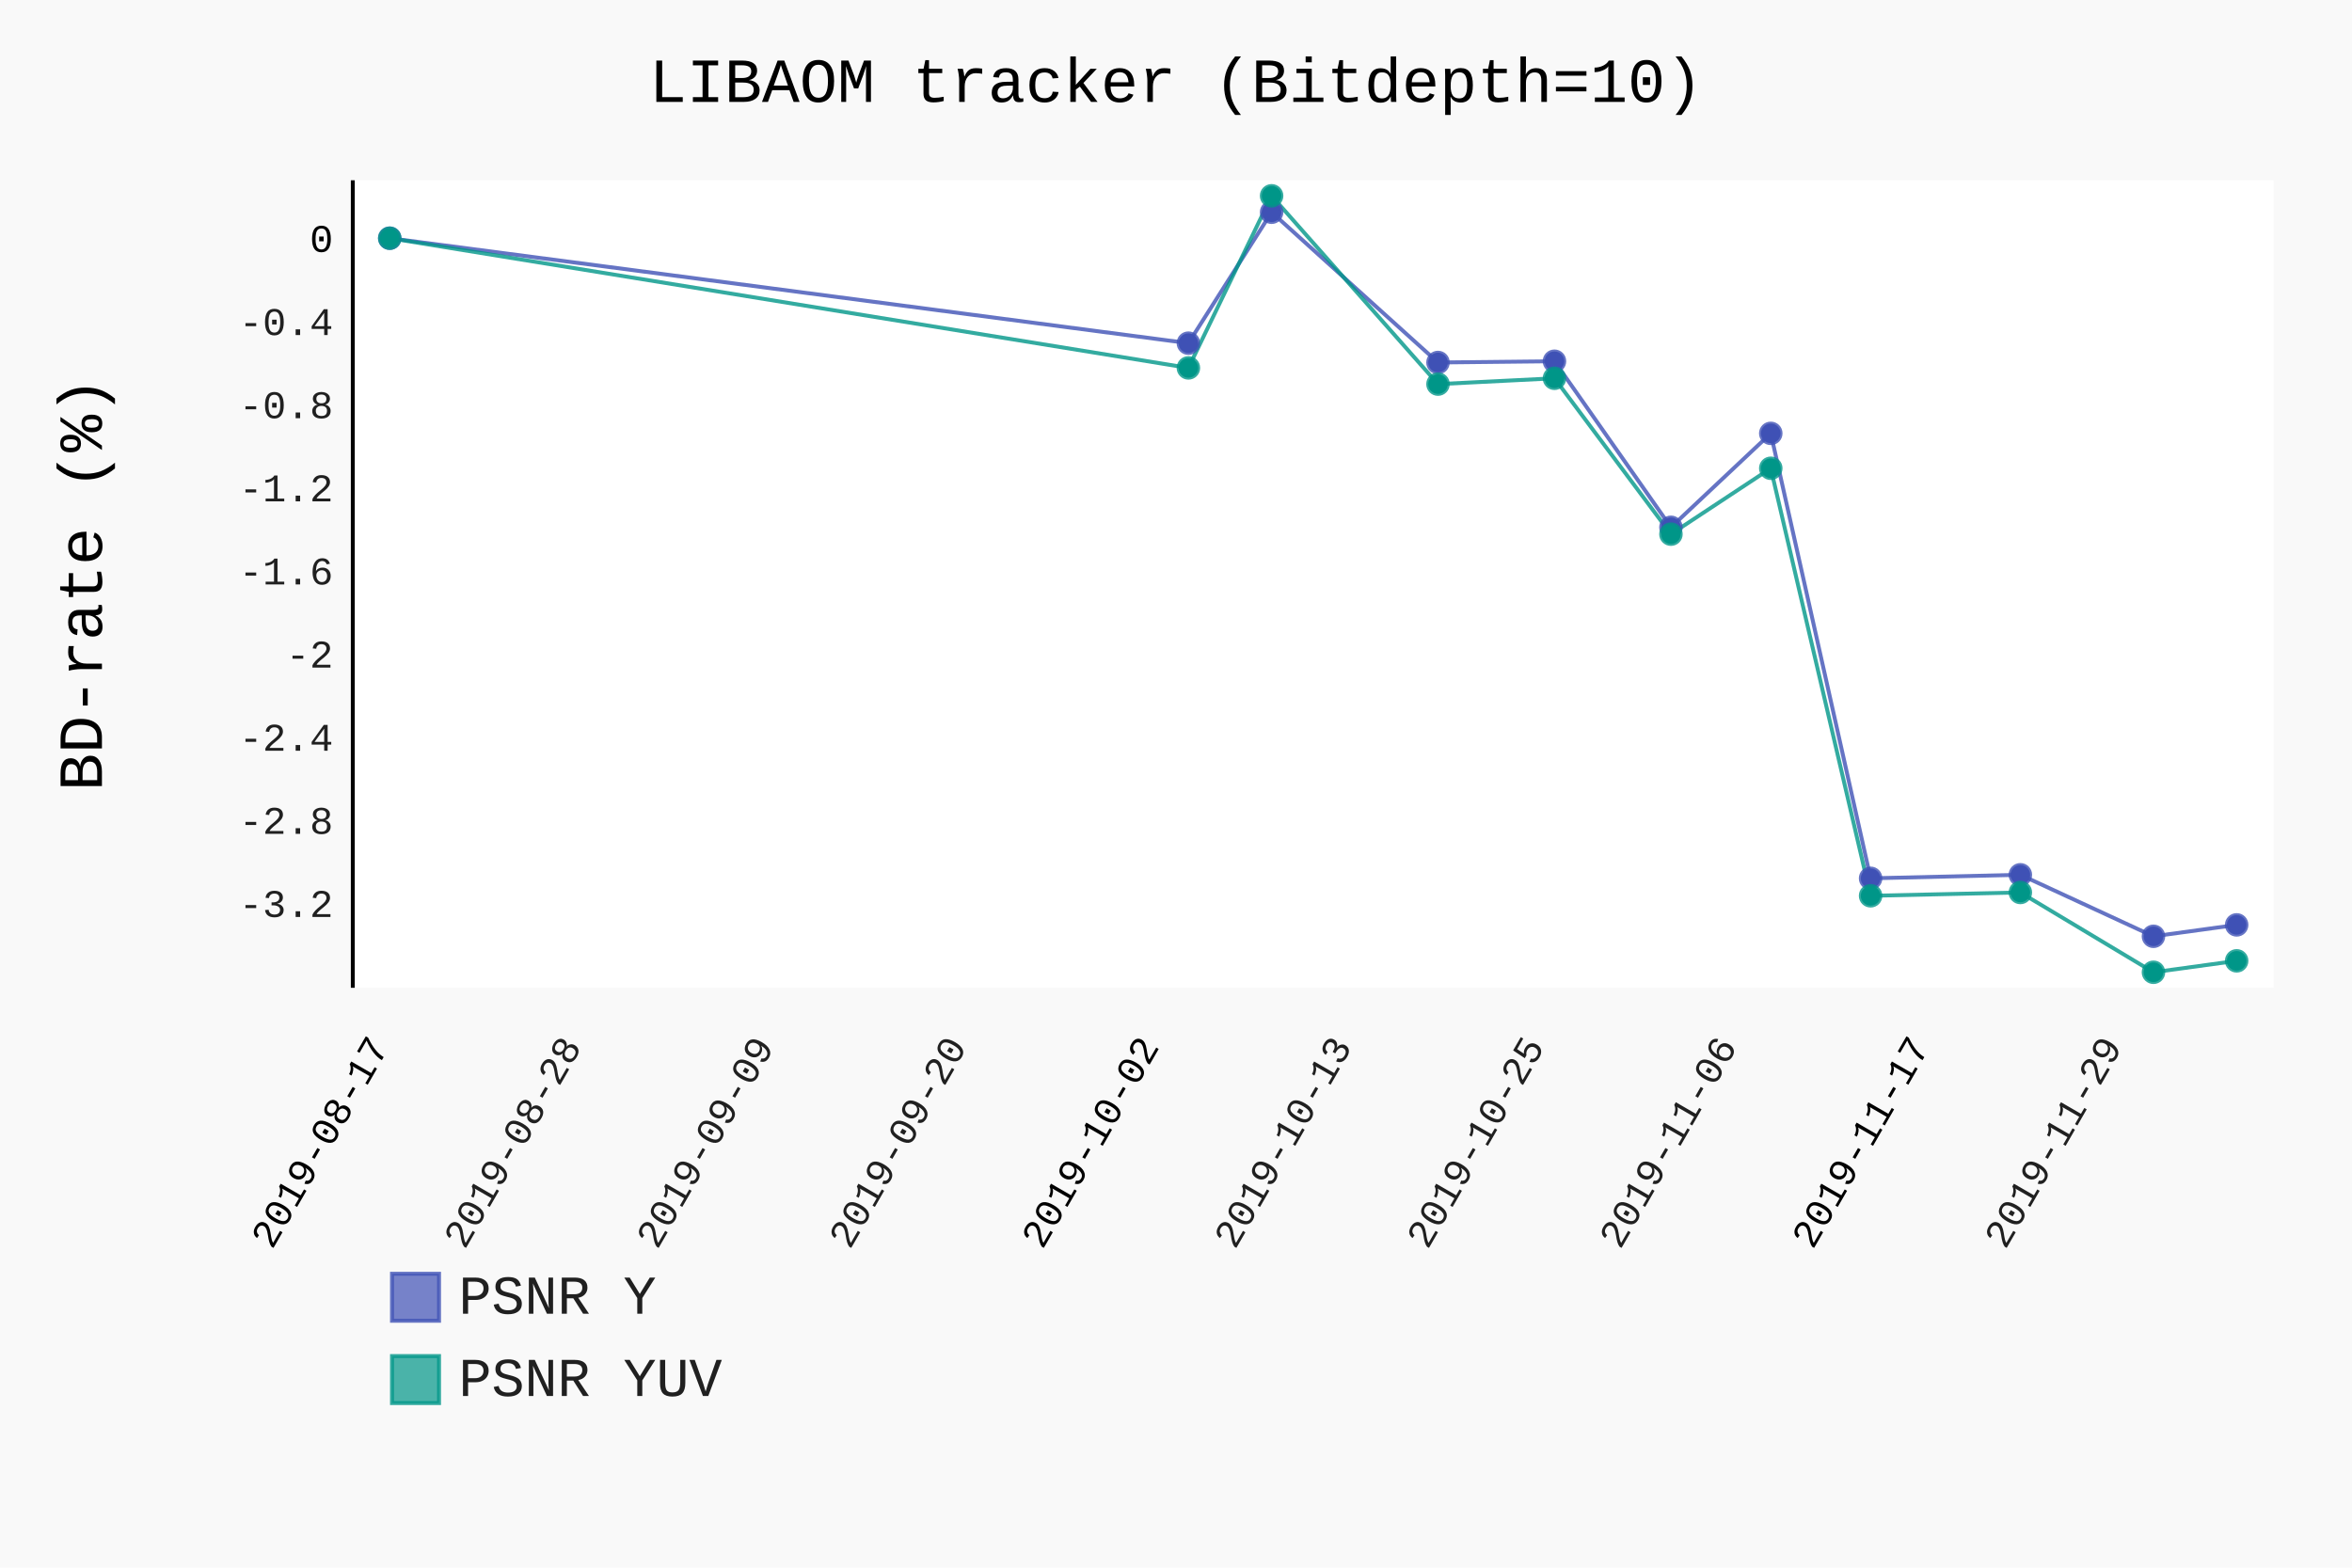
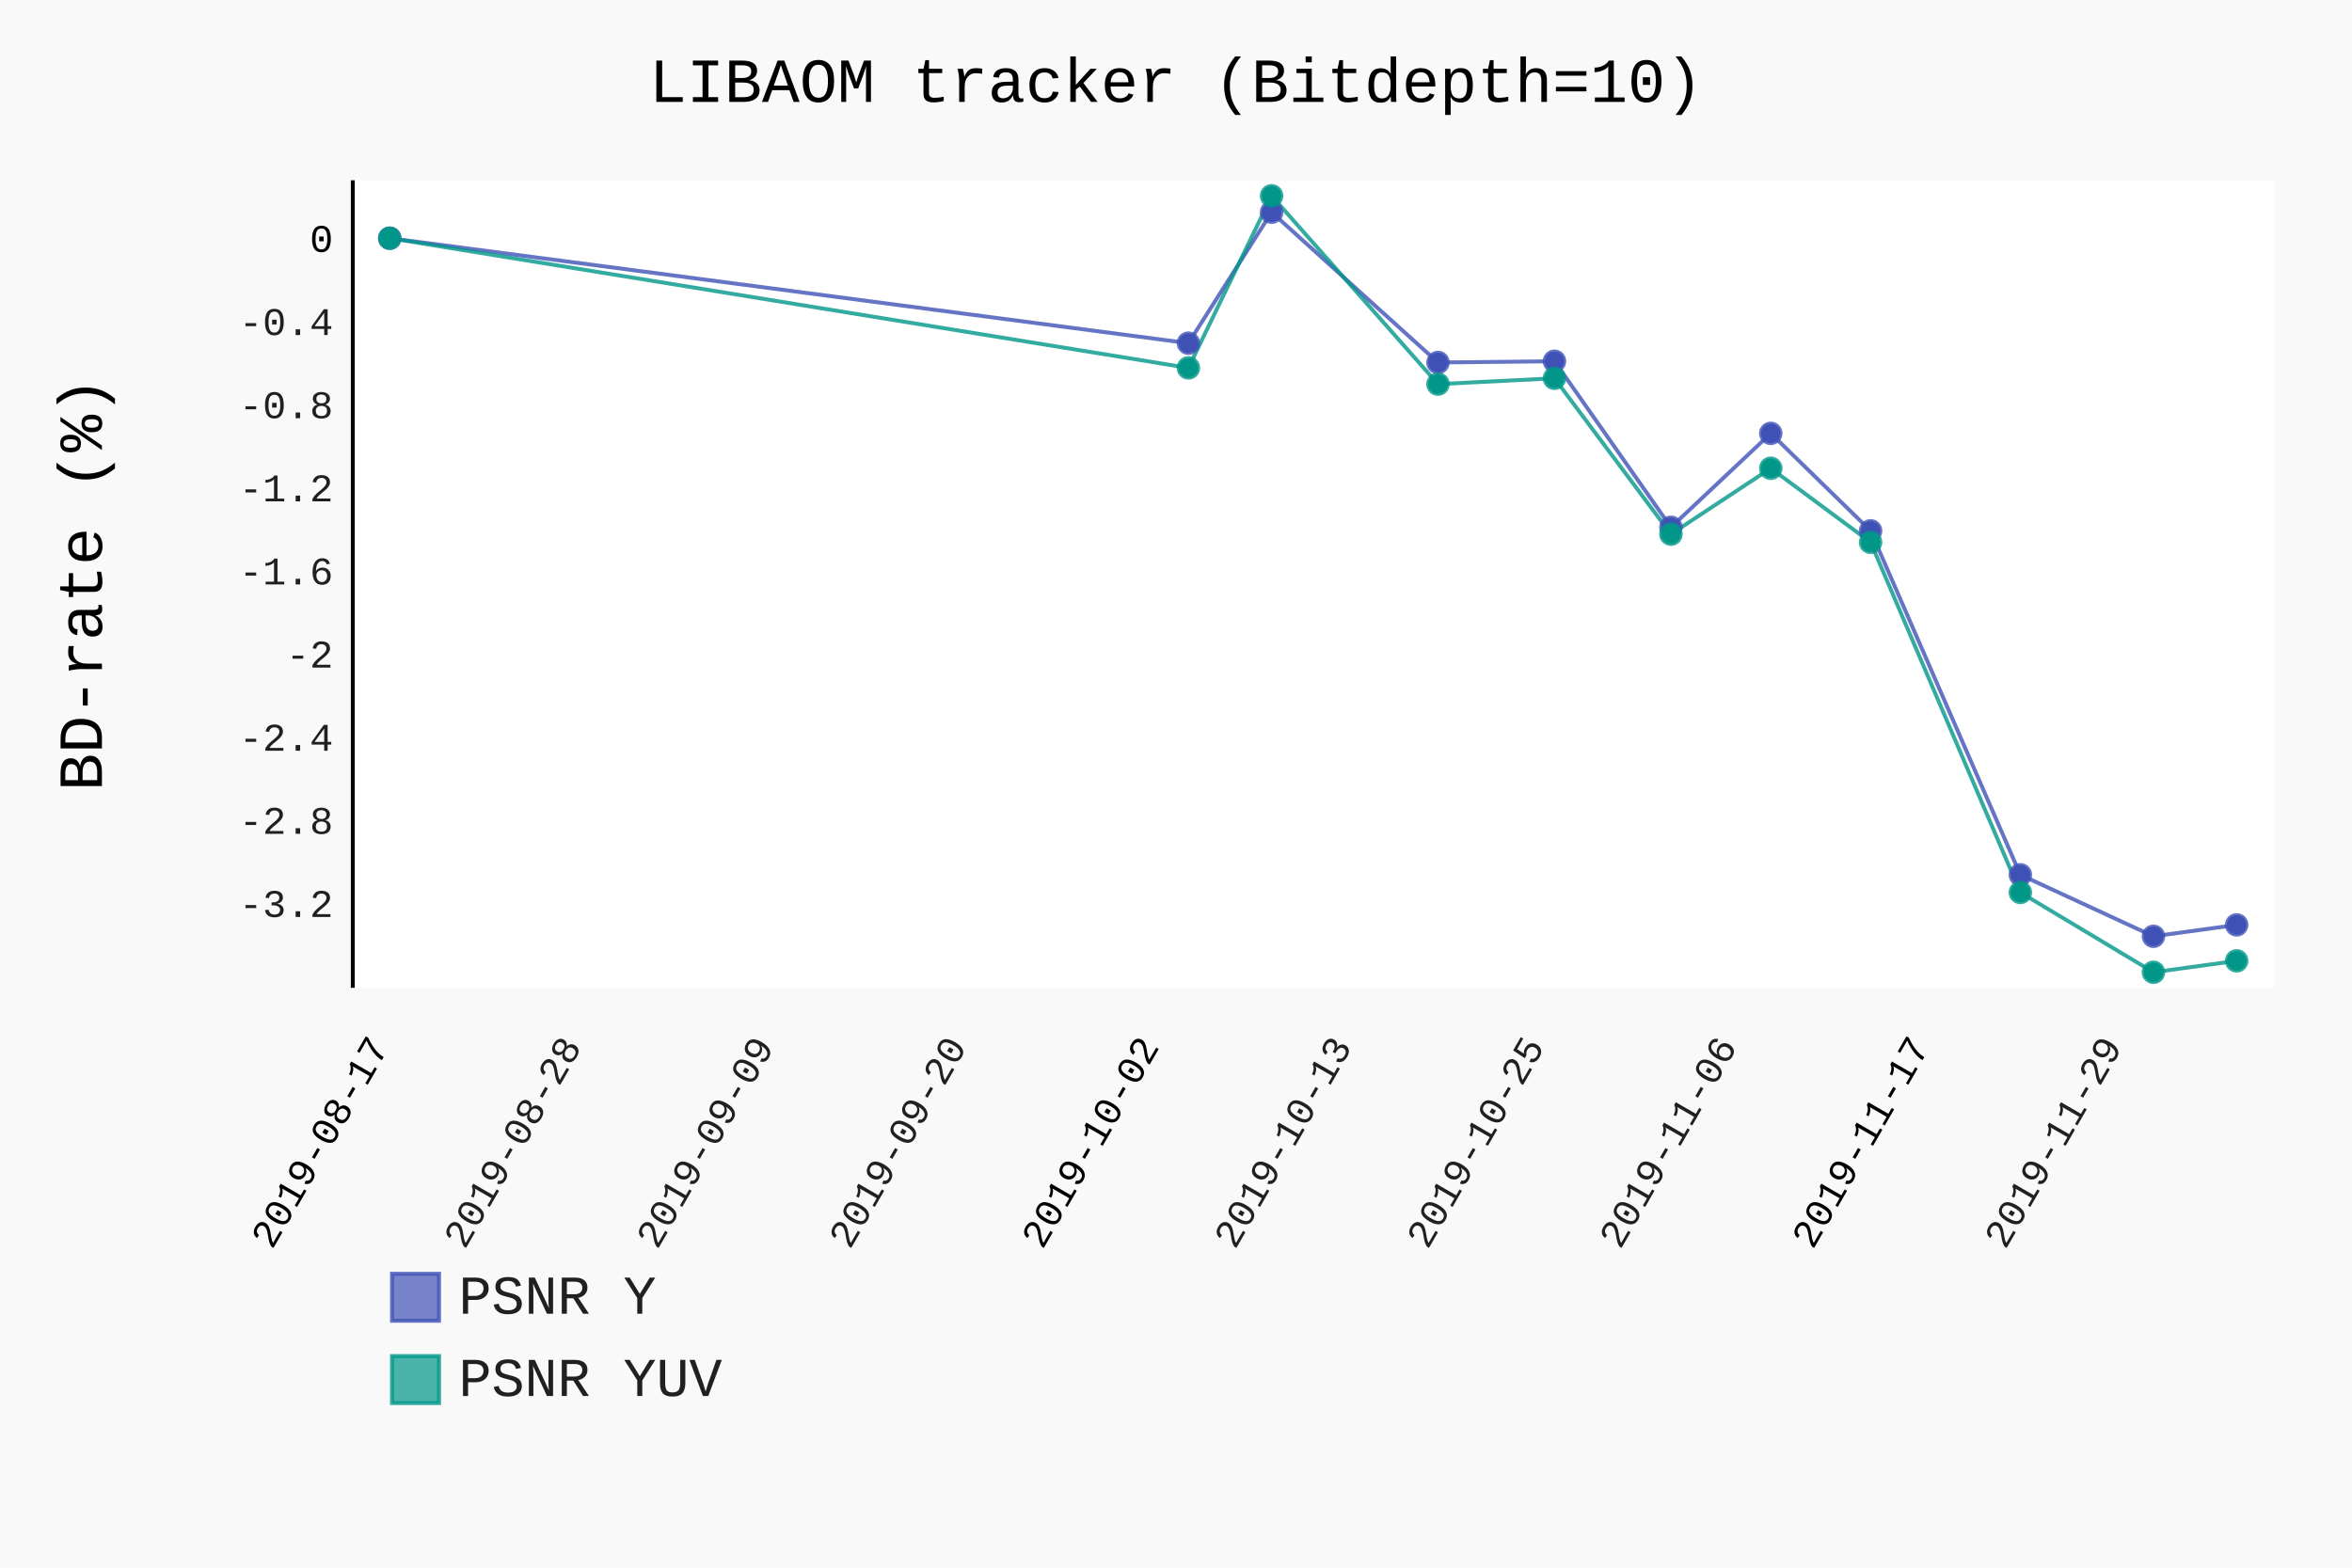
- <svg xmlns="http://www.w3.org/2000/svg" id="chart-671e114f-a53e-488c-8727-b857ece1bd67" class="pygal-chart" viewBox="0 0 600 400">
+ <svg xmlns="http://www.w3.org/2000/svg" id="chart-4f4c9f22-93f4-446d-9aed-74125db4d99a" class="pygal-chart" viewBox="0 0 600 400">
  <defs>
-     <style type="text/css">#chart-671e114f-a53e-488c-8727-b857ece1bd67{-webkit-user-select:none;-webkit-font-smoothing:antialiased;font-family:Consolas,"Liberation Mono",Menlo,Courier,monospace}#chart-671e114f-a53e-488c-8727-b857ece1bd67 .title{font-family:Consolas,"Liberation Mono",Menlo,Courier,monospace;font-size:16px}#chart-671e114f-a53e-488c-8727-b857ece1bd67 .legends .legend text{font-family:Consolas,"Liberation Mono",Menlo,Courier,monospace;font-size:14px}#chart-671e114f-a53e-488c-8727-b857ece1bd67 .axis text{font-family:Consolas,"Liberation Mono",Menlo,Courier,monospace;font-size:10px}#chart-671e114f-a53e-488c-8727-b857ece1bd67 .axis text.major{font-family:Consolas,"Liberation Mono",Menlo,Courier,monospace;font-size:10px}#chart-671e114f-a53e-488c-8727-b857ece1bd67 .text-overlay text.value{font-family:Consolas,"Liberation Mono",Menlo,Courier,monospace;font-size:16px}#chart-671e114f-a53e-488c-8727-b857ece1bd67 .text-overlay text.label{font-family:Consolas,"Liberation Mono",Menlo,Courier,monospace;font-size:10px}#chart-671e114f-a53e-488c-8727-b857ece1bd67 .tooltip{font-family:Consolas,"Liberation Mono",Menlo,Courier,monospace;font-size:14px}#chart-671e114f-a53e-488c-8727-b857ece1bd67 text.no_data{font-family:Consolas,"Liberation Mono",Menlo,Courier,monospace;font-size:64px}
- #chart-671e114f-a53e-488c-8727-b857ece1bd67{background-color:rgba(249,249,249,1)}#chart-671e114f-a53e-488c-8727-b857ece1bd67 path,#chart-671e114f-a53e-488c-8727-b857ece1bd67 line,#chart-671e114f-a53e-488c-8727-b857ece1bd67 rect,#chart-671e114f-a53e-488c-8727-b857ece1bd67 circle{-webkit-transition:150ms;-moz-transition:150ms;transition:150ms}#chart-671e114f-a53e-488c-8727-b857ece1bd67 .graph &gt; .background{fill:rgba(249,249,249,1)}#chart-671e114f-a53e-488c-8727-b857ece1bd67 .plot &gt; .background{fill:rgba(255,255,255,1)}#chart-671e114f-a53e-488c-8727-b857ece1bd67 .graph{fill:rgba(0,0,0,.87)}#chart-671e114f-a53e-488c-8727-b857ece1bd67 text.no_data{fill:rgba(0,0,0,1)}#chart-671e114f-a53e-488c-8727-b857ece1bd67 .title{fill:rgba(0,0,0,1)}#chart-671e114f-a53e-488c-8727-b857ece1bd67 .legends .legend text{fill:rgba(0,0,0,.87)}#chart-671e114f-a53e-488c-8727-b857ece1bd67 .legends .legend:hover text{fill:rgba(0,0,0,1)}#chart-671e114f-a53e-488c-8727-b857ece1bd67 .axis .line{stroke:rgba(0,0,0,1)}#chart-671e114f-a53e-488c-8727-b857ece1bd67 .axis .guide.line{stroke:rgba(0,0,0,.54)}#chart-671e114f-a53e-488c-8727-b857ece1bd67 .axis .major.line{stroke:rgba(0,0,0,.87)}#chart-671e114f-a53e-488c-8727-b857ece1bd67 .axis text.major{fill:rgba(0,0,0,1)}#chart-671e114f-a53e-488c-8727-b857ece1bd67 .axis.y .guides:hover .guide.line,#chart-671e114f-a53e-488c-8727-b857ece1bd67 .line-graph .axis.x .guides:hover .guide.line,#chart-671e114f-a53e-488c-8727-b857ece1bd67 .stackedline-graph .axis.x .guides:hover .guide.line,#chart-671e114f-a53e-488c-8727-b857ece1bd67 .xy-graph .axis.x .guides:hover .guide.line{stroke:rgba(0,0,0,1)}#chart-671e114f-a53e-488c-8727-b857ece1bd67 .axis .guides:hover text{fill:rgba(0,0,0,1)}#chart-671e114f-a53e-488c-8727-b857ece1bd67 .reactive{fill-opacity:.7;stroke-opacity:.8}#chart-671e114f-a53e-488c-8727-b857ece1bd67 .ci{stroke:rgba(0,0,0,.87)}#chart-671e114f-a53e-488c-8727-b857ece1bd67 .reactive.active,#chart-671e114f-a53e-488c-8727-b857ece1bd67 .active .reactive{fill-opacity:.8;stroke-opacity:.9;stroke-width:4}#chart-671e114f-a53e-488c-8727-b857ece1bd67 .ci .reactive.active{stroke-width:1.5}#chart-671e114f-a53e-488c-8727-b857ece1bd67 .series text{fill:rgba(0,0,0,1)}#chart-671e114f-a53e-488c-8727-b857ece1bd67 .tooltip rect{fill:rgba(255,255,255,1);stroke:rgba(0,0,0,1);-webkit-transition:opacity 150ms;-moz-transition:opacity 150ms;transition:opacity 150ms}#chart-671e114f-a53e-488c-8727-b857ece1bd67 .tooltip .label{fill:rgba(0,0,0,.87)}#chart-671e114f-a53e-488c-8727-b857ece1bd67 .tooltip .label{fill:rgba(0,0,0,.87)}#chart-671e114f-a53e-488c-8727-b857ece1bd67 .tooltip .legend{font-size:.8em;fill:rgba(0,0,0,.54)}#chart-671e114f-a53e-488c-8727-b857ece1bd67 .tooltip .x_label{font-size:.6em;fill:rgba(0,0,0,1)}#chart-671e114f-a53e-488c-8727-b857ece1bd67 .tooltip .xlink{font-size:.5em;text-decoration:underline}#chart-671e114f-a53e-488c-8727-b857ece1bd67 .tooltip .value{font-size:1.5em}#chart-671e114f-a53e-488c-8727-b857ece1bd67 .bound{font-size:.5em}#chart-671e114f-a53e-488c-8727-b857ece1bd67 .max-value{font-size:.75em;fill:rgba(0,0,0,.54)}#chart-671e114f-a53e-488c-8727-b857ece1bd67 .map-element{fill:rgba(255,255,255,1);stroke:rgba(0,0,0,.54) !important}#chart-671e114f-a53e-488c-8727-b857ece1bd67 .map-element .reactive{fill-opacity:inherit;stroke-opacity:inherit}#chart-671e114f-a53e-488c-8727-b857ece1bd67 .color-0,#chart-671e114f-a53e-488c-8727-b857ece1bd67 .color-0 a:visited{stroke:#F44336;fill:#F44336}#chart-671e114f-a53e-488c-8727-b857ece1bd67 .color-1,#chart-671e114f-a53e-488c-8727-b857ece1bd67 .color-1 a:visited{stroke:#3F51B5;fill:#3F51B5}#chart-671e114f-a53e-488c-8727-b857ece1bd67 .color-2,#chart-671e114f-a53e-488c-8727-b857ece1bd67 .color-2 a:visited{stroke:#009688;fill:#009688}#chart-671e114f-a53e-488c-8727-b857ece1bd67 .text-overlay .color-0 text{fill:black}#chart-671e114f-a53e-488c-8727-b857ece1bd67 .text-overlay .color-1 text{fill:black}#chart-671e114f-a53e-488c-8727-b857ece1bd67 .text-overlay .color-2 text{fill:black}
- #chart-671e114f-a53e-488c-8727-b857ece1bd67 text.no_data{text-anchor:middle}#chart-671e114f-a53e-488c-8727-b857ece1bd67 .guide.line{fill:none}#chart-671e114f-a53e-488c-8727-b857ece1bd67 .centered{text-anchor:middle}#chart-671e114f-a53e-488c-8727-b857ece1bd67 .title{text-anchor:middle}#chart-671e114f-a53e-488c-8727-b857ece1bd67 .legends .legend text{fill-opacity:1}#chart-671e114f-a53e-488c-8727-b857ece1bd67 .axis.x text{text-anchor:middle}#chart-671e114f-a53e-488c-8727-b857ece1bd67 .axis.x:not(.web) text[transform]{text-anchor:start}#chart-671e114f-a53e-488c-8727-b857ece1bd67 .axis.x:not(.web) text[transform].backwards{text-anchor:end}#chart-671e114f-a53e-488c-8727-b857ece1bd67 .axis.y text{text-anchor:end}#chart-671e114f-a53e-488c-8727-b857ece1bd67 .axis.y text[transform].backwards{text-anchor:start}#chart-671e114f-a53e-488c-8727-b857ece1bd67 .axis.y2 text{text-anchor:start}#chart-671e114f-a53e-488c-8727-b857ece1bd67 .axis.y2 text[transform].backwards{text-anchor:end}#chart-671e114f-a53e-488c-8727-b857ece1bd67 .axis .guide.line{stroke-dasharray:4,4}#chart-671e114f-a53e-488c-8727-b857ece1bd67 .axis .major.guide.line{stroke-dasharray:6,6}#chart-671e114f-a53e-488c-8727-b857ece1bd67 .horizontal .axis.y .guide.line,#chart-671e114f-a53e-488c-8727-b857ece1bd67 .horizontal .axis.y2 .guide.line,#chart-671e114f-a53e-488c-8727-b857ece1bd67 .vertical .axis.x .guide.line{opacity:0}#chart-671e114f-a53e-488c-8727-b857ece1bd67 .horizontal .axis.always_show .guide.line,#chart-671e114f-a53e-488c-8727-b857ece1bd67 .vertical .axis.always_show .guide.line{opacity:1 !important}#chart-671e114f-a53e-488c-8727-b857ece1bd67 .axis.y .guides:hover .guide.line,#chart-671e114f-a53e-488c-8727-b857ece1bd67 .axis.y2 .guides:hover .guide.line,#chart-671e114f-a53e-488c-8727-b857ece1bd67 .axis.x .guides:hover .guide.line{opacity:1}#chart-671e114f-a53e-488c-8727-b857ece1bd67 .axis .guides:hover text{opacity:1}#chart-671e114f-a53e-488c-8727-b857ece1bd67 .nofill{fill:none}#chart-671e114f-a53e-488c-8727-b857ece1bd67 .subtle-fill{fill-opacity:.2}#chart-671e114f-a53e-488c-8727-b857ece1bd67 .dot{stroke-width:1px;fill-opacity:1}#chart-671e114f-a53e-488c-8727-b857ece1bd67 .dot.active{stroke-width:5px}#chart-671e114f-a53e-488c-8727-b857ece1bd67 .dot.negative{fill:transparent}#chart-671e114f-a53e-488c-8727-b857ece1bd67 text,#chart-671e114f-a53e-488c-8727-b857ece1bd67 tspan{stroke:none !important}#chart-671e114f-a53e-488c-8727-b857ece1bd67 .series text.active{opacity:1}#chart-671e114f-a53e-488c-8727-b857ece1bd67 .tooltip rect{fill-opacity:.95;stroke-width:.5}#chart-671e114f-a53e-488c-8727-b857ece1bd67 .tooltip text{fill-opacity:1}#chart-671e114f-a53e-488c-8727-b857ece1bd67 .showable{visibility:hidden}#chart-671e114f-a53e-488c-8727-b857ece1bd67 .showable.shown{visibility:visible}#chart-671e114f-a53e-488c-8727-b857ece1bd67 .gauge-background{fill:rgba(229,229,229,1);stroke:none}#chart-671e114f-a53e-488c-8727-b857ece1bd67 .bg-lines{stroke:rgba(249,249,249,1);stroke-width:2px}</style>
+     <style type="text/css">#chart-4f4c9f22-93f4-446d-9aed-74125db4d99a{-webkit-user-select:none;-webkit-font-smoothing:antialiased;font-family:Consolas,"Liberation Mono",Menlo,Courier,monospace}#chart-4f4c9f22-93f4-446d-9aed-74125db4d99a .title{font-family:Consolas,"Liberation Mono",Menlo,Courier,monospace;font-size:16px}#chart-4f4c9f22-93f4-446d-9aed-74125db4d99a .legends .legend text{font-family:Consolas,"Liberation Mono",Menlo,Courier,monospace;font-size:14px}#chart-4f4c9f22-93f4-446d-9aed-74125db4d99a .axis text{font-family:Consolas,"Liberation Mono",Menlo,Courier,monospace;font-size:10px}#chart-4f4c9f22-93f4-446d-9aed-74125db4d99a .axis text.major{font-family:Consolas,"Liberation Mono",Menlo,Courier,monospace;font-size:10px}#chart-4f4c9f22-93f4-446d-9aed-74125db4d99a .text-overlay text.value{font-family:Consolas,"Liberation Mono",Menlo,Courier,monospace;font-size:16px}#chart-4f4c9f22-93f4-446d-9aed-74125db4d99a .text-overlay text.label{font-family:Consolas,"Liberation Mono",Menlo,Courier,monospace;font-size:10px}#chart-4f4c9f22-93f4-446d-9aed-74125db4d99a .tooltip{font-family:Consolas,"Liberation Mono",Menlo,Courier,monospace;font-size:14px}#chart-4f4c9f22-93f4-446d-9aed-74125db4d99a text.no_data{font-family:Consolas,"Liberation Mono",Menlo,Courier,monospace;font-size:64px}
+ #chart-4f4c9f22-93f4-446d-9aed-74125db4d99a{background-color:rgba(249,249,249,1)}#chart-4f4c9f22-93f4-446d-9aed-74125db4d99a path,#chart-4f4c9f22-93f4-446d-9aed-74125db4d99a line,#chart-4f4c9f22-93f4-446d-9aed-74125db4d99a rect,#chart-4f4c9f22-93f4-446d-9aed-74125db4d99a circle{-webkit-transition:150ms;-moz-transition:150ms;transition:150ms}#chart-4f4c9f22-93f4-446d-9aed-74125db4d99a .graph &gt; .background{fill:rgba(249,249,249,1)}#chart-4f4c9f22-93f4-446d-9aed-74125db4d99a .plot &gt; .background{fill:rgba(255,255,255,1)}#chart-4f4c9f22-93f4-446d-9aed-74125db4d99a .graph{fill:rgba(0,0,0,.87)}#chart-4f4c9f22-93f4-446d-9aed-74125db4d99a text.no_data{fill:rgba(0,0,0,1)}#chart-4f4c9f22-93f4-446d-9aed-74125db4d99a .title{fill:rgba(0,0,0,1)}#chart-4f4c9f22-93f4-446d-9aed-74125db4d99a .legends .legend text{fill:rgba(0,0,0,.87)}#chart-4f4c9f22-93f4-446d-9aed-74125db4d99a .legends .legend:hover text{fill:rgba(0,0,0,1)}#chart-4f4c9f22-93f4-446d-9aed-74125db4d99a .axis .line{stroke:rgba(0,0,0,1)}#chart-4f4c9f22-93f4-446d-9aed-74125db4d99a .axis .guide.line{stroke:rgba(0,0,0,.54)}#chart-4f4c9f22-93f4-446d-9aed-74125db4d99a .axis .major.line{stroke:rgba(0,0,0,.87)}#chart-4f4c9f22-93f4-446d-9aed-74125db4d99a .axis text.major{fill:rgba(0,0,0,1)}#chart-4f4c9f22-93f4-446d-9aed-74125db4d99a .axis.y .guides:hover .guide.line,#chart-4f4c9f22-93f4-446d-9aed-74125db4d99a .line-graph .axis.x .guides:hover .guide.line,#chart-4f4c9f22-93f4-446d-9aed-74125db4d99a .stackedline-graph .axis.x .guides:hover .guide.line,#chart-4f4c9f22-93f4-446d-9aed-74125db4d99a .xy-graph .axis.x .guides:hover .guide.line{stroke:rgba(0,0,0,1)}#chart-4f4c9f22-93f4-446d-9aed-74125db4d99a .axis .guides:hover text{fill:rgba(0,0,0,1)}#chart-4f4c9f22-93f4-446d-9aed-74125db4d99a .reactive{fill-opacity:.7;stroke-opacity:.8}#chart-4f4c9f22-93f4-446d-9aed-74125db4d99a .ci{stroke:rgba(0,0,0,.87)}#chart-4f4c9f22-93f4-446d-9aed-74125db4d99a .reactive.active,#chart-4f4c9f22-93f4-446d-9aed-74125db4d99a .active .reactive{fill-opacity:.8;stroke-opacity:.9;stroke-width:4}#chart-4f4c9f22-93f4-446d-9aed-74125db4d99a .ci .reactive.active{stroke-width:1.5}#chart-4f4c9f22-93f4-446d-9aed-74125db4d99a .series text{fill:rgba(0,0,0,1)}#chart-4f4c9f22-93f4-446d-9aed-74125db4d99a .tooltip rect{fill:rgba(255,255,255,1);stroke:rgba(0,0,0,1);-webkit-transition:opacity 150ms;-moz-transition:opacity 150ms;transition:opacity 150ms}#chart-4f4c9f22-93f4-446d-9aed-74125db4d99a .tooltip .label{fill:rgba(0,0,0,.87)}#chart-4f4c9f22-93f4-446d-9aed-74125db4d99a .tooltip .label{fill:rgba(0,0,0,.87)}#chart-4f4c9f22-93f4-446d-9aed-74125db4d99a .tooltip .legend{font-size:.8em;fill:rgba(0,0,0,.54)}#chart-4f4c9f22-93f4-446d-9aed-74125db4d99a .tooltip .x_label{font-size:.6em;fill:rgba(0,0,0,1)}#chart-4f4c9f22-93f4-446d-9aed-74125db4d99a .tooltip .xlink{font-size:.5em;text-decoration:underline}#chart-4f4c9f22-93f4-446d-9aed-74125db4d99a .tooltip .value{font-size:1.5em}#chart-4f4c9f22-93f4-446d-9aed-74125db4d99a .bound{font-size:.5em}#chart-4f4c9f22-93f4-446d-9aed-74125db4d99a .max-value{font-size:.75em;fill:rgba(0,0,0,.54)}#chart-4f4c9f22-93f4-446d-9aed-74125db4d99a .map-element{fill:rgba(255,255,255,1);stroke:rgba(0,0,0,.54) !important}#chart-4f4c9f22-93f4-446d-9aed-74125db4d99a .map-element .reactive{fill-opacity:inherit;stroke-opacity:inherit}#chart-4f4c9f22-93f4-446d-9aed-74125db4d99a .color-0,#chart-4f4c9f22-93f4-446d-9aed-74125db4d99a .color-0 a:visited{stroke:#F44336;fill:#F44336}#chart-4f4c9f22-93f4-446d-9aed-74125db4d99a .color-1,#chart-4f4c9f22-93f4-446d-9aed-74125db4d99a .color-1 a:visited{stroke:#3F51B5;fill:#3F51B5}#chart-4f4c9f22-93f4-446d-9aed-74125db4d99a .color-2,#chart-4f4c9f22-93f4-446d-9aed-74125db4d99a .color-2 a:visited{stroke:#009688;fill:#009688}#chart-4f4c9f22-93f4-446d-9aed-74125db4d99a .text-overlay .color-0 text{fill:black}#chart-4f4c9f22-93f4-446d-9aed-74125db4d99a .text-overlay .color-1 text{fill:black}#chart-4f4c9f22-93f4-446d-9aed-74125db4d99a .text-overlay .color-2 text{fill:black}
+ #chart-4f4c9f22-93f4-446d-9aed-74125db4d99a text.no_data{text-anchor:middle}#chart-4f4c9f22-93f4-446d-9aed-74125db4d99a .guide.line{fill:none}#chart-4f4c9f22-93f4-446d-9aed-74125db4d99a .centered{text-anchor:middle}#chart-4f4c9f22-93f4-446d-9aed-74125db4d99a .title{text-anchor:middle}#chart-4f4c9f22-93f4-446d-9aed-74125db4d99a .legends .legend text{fill-opacity:1}#chart-4f4c9f22-93f4-446d-9aed-74125db4d99a .axis.x text{text-anchor:middle}#chart-4f4c9f22-93f4-446d-9aed-74125db4d99a .axis.x:not(.web) text[transform]{text-anchor:start}#chart-4f4c9f22-93f4-446d-9aed-74125db4d99a .axis.x:not(.web) text[transform].backwards{text-anchor:end}#chart-4f4c9f22-93f4-446d-9aed-74125db4d99a .axis.y text{text-anchor:end}#chart-4f4c9f22-93f4-446d-9aed-74125db4d99a .axis.y text[transform].backwards{text-anchor:start}#chart-4f4c9f22-93f4-446d-9aed-74125db4d99a .axis.y2 text{text-anchor:start}#chart-4f4c9f22-93f4-446d-9aed-74125db4d99a .axis.y2 text[transform].backwards{text-anchor:end}#chart-4f4c9f22-93f4-446d-9aed-74125db4d99a .axis .guide.line{stroke-dasharray:4,4}#chart-4f4c9f22-93f4-446d-9aed-74125db4d99a .axis .major.guide.line{stroke-dasharray:6,6}#chart-4f4c9f22-93f4-446d-9aed-74125db4d99a .horizontal .axis.y .guide.line,#chart-4f4c9f22-93f4-446d-9aed-74125db4d99a .horizontal .axis.y2 .guide.line,#chart-4f4c9f22-93f4-446d-9aed-74125db4d99a .vertical .axis.x .guide.line{opacity:0}#chart-4f4c9f22-93f4-446d-9aed-74125db4d99a .horizontal .axis.always_show .guide.line,#chart-4f4c9f22-93f4-446d-9aed-74125db4d99a .vertical .axis.always_show .guide.line{opacity:1 !important}#chart-4f4c9f22-93f4-446d-9aed-74125db4d99a .axis.y .guides:hover .guide.line,#chart-4f4c9f22-93f4-446d-9aed-74125db4d99a .axis.y2 .guides:hover .guide.line,#chart-4f4c9f22-93f4-446d-9aed-74125db4d99a .axis.x .guides:hover .guide.line{opacity:1}#chart-4f4c9f22-93f4-446d-9aed-74125db4d99a .axis .guides:hover text{opacity:1}#chart-4f4c9f22-93f4-446d-9aed-74125db4d99a .nofill{fill:none}#chart-4f4c9f22-93f4-446d-9aed-74125db4d99a .subtle-fill{fill-opacity:.2}#chart-4f4c9f22-93f4-446d-9aed-74125db4d99a .dot{stroke-width:1px;fill-opacity:1}#chart-4f4c9f22-93f4-446d-9aed-74125db4d99a .dot.active{stroke-width:5px}#chart-4f4c9f22-93f4-446d-9aed-74125db4d99a .dot.negative{fill:transparent}#chart-4f4c9f22-93f4-446d-9aed-74125db4d99a text,#chart-4f4c9f22-93f4-446d-9aed-74125db4d99a tspan{stroke:none !important}#chart-4f4c9f22-93f4-446d-9aed-74125db4d99a .series text.active{opacity:1}#chart-4f4c9f22-93f4-446d-9aed-74125db4d99a .tooltip rect{fill-opacity:.95;stroke-width:.5}#chart-4f4c9f22-93f4-446d-9aed-74125db4d99a .tooltip text{fill-opacity:1}#chart-4f4c9f22-93f4-446d-9aed-74125db4d99a .showable{visibility:hidden}#chart-4f4c9f22-93f4-446d-9aed-74125db4d99a .showable.shown{visibility:visible}#chart-4f4c9f22-93f4-446d-9aed-74125db4d99a .gauge-background{fill:rgba(229,229,229,1);stroke:none}#chart-4f4c9f22-93f4-446d-9aed-74125db4d99a .bg-lines{stroke:rgba(249,249,249,1);stroke-width:2px}</style>
  </defs>
  <g class="graph datetimeline-graph vertical">
    <rect class="background" height="400" width="600" x="0" y="0" />
    <g class="plot" transform="translate(90, 46)">
      <rect class="background" height="206.038" width="490.0" x="0" y="0" />
      <g class="axis y">
        <g class="guides">
          <text class="" x="-5" y="187.971">-3.2</text>
        </g>
        <g class="guides">
          <text class="" x="-5" y="166.759">-2.8</text>
        </g>
        <g class="guides">
          <text class="" x="-5" y="145.548">-2.4</text>
        </g>
        <g class="guides">
          <text class="" x="-5" y="124.337">-2</text>
        </g>
        <g class="guides">
          <text class="" x="-5" y="103.125">-1.6</text>
        </g>
        <g class="guides">
          <text class="" x="-5" y="81.914">-1.2</text>
        </g>
        <g class="guides">
          <text class="" x="-5" y="60.703">-0.8</text>
        </g>
        <g class="guides">
          <text class="" x="-5" y="39.491">-0.4</text>
        </g>
        <g class="guides">
          <text class="major" x="-5" y="18.28">0</text>
        </g>
      </g>
      <g class="axis x">
        <path class="line" d="M0 0 v206.038" />
        <g class="guides">
          <path class="major guide line" d="M9.423 0 v206.038" />
          <text class="major backwards" x="9.423" y="221.038" transform="rotate(300 9.423077 221.0385)">2019-08-17</text>
        </g>
        <g class="guides">
          <path class="guide line" d="M58.551 0 v206.038" />
          <text class="backwards" x="58.551" y="221.038" transform="rotate(300 58.55073 221.0385)">2019-08-28</text>
        </g>
        <g class="guides">
          <path class="guide line" d="M107.678 0 v206.038" />
          <text class="backwards" x="107.678" y="221.038" transform="rotate(300 107.6784 221.0385)">2019-09-09</text>
        </g>
        <g class="guides">
          <path class="guide line" d="M156.806 0 v206.038" />
          <text class="backwards" x="156.806" y="221.038" transform="rotate(300 156.806 221.0385)">2019-09-20</text>
        </g>
        <g class="guides">
          <path class="major guide line" d="M205.934 0 v206.038" />
          <text class="major backwards" x="205.934" y="221.038" transform="rotate(300 205.9337 221.0385)">2019-10-02</text>
        </g>
        <g class="guides">
          <path class="guide line" d="M255.061 0 v206.038" />
          <text class="backwards" x="255.061" y="221.038" transform="rotate(300 255.0613 221.0385)">2019-10-13</text>
        </g>
        <g class="guides">
          <path class="guide line" d="M304.189 0 v206.038" />
          <text class="backwards" x="304.189" y="221.038" transform="rotate(300 304.189 221.0385)">2019-10-25</text>
        </g>
        <g class="guides">
          <path class="guide line" d="M353.317 0 v206.038" />
          <text class="backwards" x="353.317" y="221.038" transform="rotate(300 353.3166 221.0385)">2019-11-06</text>
        </g>
        <g class="guides">
          <path class="major guide line" d="M402.444 0 v206.038" />
          <text class="major backwards" x="402.444" y="221.038" transform="rotate(300 402.4443 221.0385)">2019-11-17</text>
        </g>
        <g class="guides">
          <path class="guide line" d="M451.572 0 v206.038" />
          <text class="backwards" x="451.572" y="221.038" transform="rotate(300 451.572 221.0385)">2019-11-29</text>
        </g>
      </g>
      <g class="series serie-0 color-0" />
      <g class="series serie-1 color-1">
-         <path class="line reactive nofill" d="M9.423 14.78 L213.165 41.559 234.388 8.152 276.835 46.491 306.547 46.173 336.26 88.542 361.727 64.574 387.195 178.107 425.397 177.206 459.354 192.902 480.577 189.986" />
+         <path class="line reactive nofill" d="M9.423 14.78 L213.165 41.559 234.388 8.152 276.835 46.491 306.547 46.173 336.26 88.542 361.727 64.574 387.195 89.444 425.397 177.206 459.354 192.902 480.577 189.986" />
      </g>
      <g class="series serie-2 color-2">
-         <path class="line reactive nofill" d="M9.423 14.78 L213.165 47.87 234.388 3.962 276.835 52.006 306.547 50.521 336.26 90.292 361.727 73.482 387.195 182.562 425.397 181.713 459.354 202.076 480.577 199.16" />
+         <path class="line reactive nofill" d="M9.423 14.78 L213.165 47.87 234.388 3.962 276.835 52.006 306.547 50.521 336.26 90.292 361.727 73.482 387.195 92.361 425.397 181.713 459.354 202.076 480.577 199.16" />
      </g>
    </g>
    <g class="titles">
      <text class="title plot_title" x="300.0" y="26">LIBAOM tracker (Bitdepth=10)</text>
      <text class="title" x="0" y="175.019" transform="rotate(-90 0 149.0192)">BD-rate (%)</text>
    </g>
    <g class="plot overlay" transform="translate(90, 46)">
      <g class="series serie-0 color-0" />
      <g class="series serie-1 color-1">
        <g class="dots">
          <circle class="dot reactive tooltip-trigger" cx="9.423" cy="14.78" r="2.5" />
        </g>
        <g class="dots">
          <circle class="dot reactive tooltip-trigger" cx="213.165" cy="41.559" r="2.5" />
        </g>
        <g class="dots">
          <circle class="dot reactive tooltip-trigger" cx="234.388" cy="8.152" r="2.5" />
        </g>
        <g class="dots">
          <circle class="dot reactive tooltip-trigger" cx="276.835" cy="46.491" r="2.5" />
        </g>
        <g class="dots">
          <circle class="dot reactive tooltip-trigger" cx="306.547" cy="46.173" r="2.5" />
        </g>
        <g class="dots">
          <circle class="dot reactive tooltip-trigger" cx="336.26" cy="88.542" r="2.5" />
        </g>
        <g class="dots">
          <circle class="dot reactive tooltip-trigger" cx="361.727" cy="64.574" r="2.5" />
        </g>
        <g class="dots">
-           <circle class="dot reactive tooltip-trigger" cx="387.195" cy="178.107" r="2.5" />
+           <circle class="dot reactive tooltip-trigger" cx="387.195" cy="89.444" r="2.5" />
        </g>
        <g class="dots">
          <circle class="dot reactive tooltip-trigger" cx="425.397" cy="177.206" r="2.5" />
        </g>
        <g class="dots">
          <circle class="dot reactive tooltip-trigger" cx="459.354" cy="192.902" r="2.5" />
        </g>
        <g class="dots">
          <circle class="dot reactive tooltip-trigger" cx="480.577" cy="189.986" r="2.5" />
        </g>
      </g>
      <g class="series serie-2 color-2">
        <g class="dots">
          <circle class="dot reactive tooltip-trigger" cx="9.423" cy="14.78" r="2.5" />
        </g>
        <g class="dots">
          <circle class="dot reactive tooltip-trigger" cx="213.165" cy="47.87" r="2.5" />
        </g>
        <g class="dots">
          <circle class="dot reactive tooltip-trigger" cx="234.388" cy="3.962" r="2.5" />
        </g>
        <g class="dots">
          <circle class="dot reactive tooltip-trigger" cx="276.835" cy="52.006" r="2.5" />
        </g>
        <g class="dots">
          <circle class="dot reactive tooltip-trigger" cx="306.547" cy="50.521" r="2.5" />
        </g>
        <g class="dots">
          <circle class="dot reactive tooltip-trigger" cx="336.26" cy="90.292" r="2.5" />
        </g>
        <g class="dots">
          <circle class="dot reactive tooltip-trigger" cx="361.727" cy="73.482" r="2.5" />
        </g>
        <g class="dots">
-           <circle class="dot reactive tooltip-trigger" cx="387.195" cy="182.562" r="2.5" />
+           <circle class="dot reactive tooltip-trigger" cx="387.195" cy="92.361" r="2.5" />
        </g>
        <g class="dots">
          <circle class="dot reactive tooltip-trigger" cx="425.397" cy="181.713" r="2.5" />
        </g>
        <g class="dots">
          <circle class="dot reactive tooltip-trigger" cx="459.354" cy="202.076" r="2.5" />
        </g>
        <g class="dots">
          <circle class="dot reactive tooltip-trigger" cx="480.577" cy="199.16" r="2.5" />
        </g>
      </g>
    </g>
    <g class="plot text-overlay" transform="translate(90, 46)">
      <g class="series serie-0 color-0" />
      <g class="series serie-1 color-1" />
      <g class="series serie-2 color-2" />
    </g>
    <g class="plot tooltip-overlay" transform="translate(90, 46)">
      <g class="tooltip" style="opacity: 0" transform="translate(0 0)">
        <rect class="tooltip-box" height="0" rx="0" ry="0" width="0" />
        <g class="text" />
      </g>
    </g>
    <g class="legends" transform="translate(100, 324)">
      <g class="legend reactive activate-serie" id="activate-serie-1">
        <rect class="color-1 reactive" height="12" width="12" x="0.0" y="1.0" />
        <text x="17.0" y="11.2">PSNR Y</text>
      </g>
      <g class="legend reactive activate-serie" id="activate-serie-2">
        <rect class="color-2 reactive" height="12" width="12" x="0.0" y="22.0" />
        <text x="17.0" y="32.2">PSNR YUV</text>
      </g>
    </g>
  </g>
</svg>
